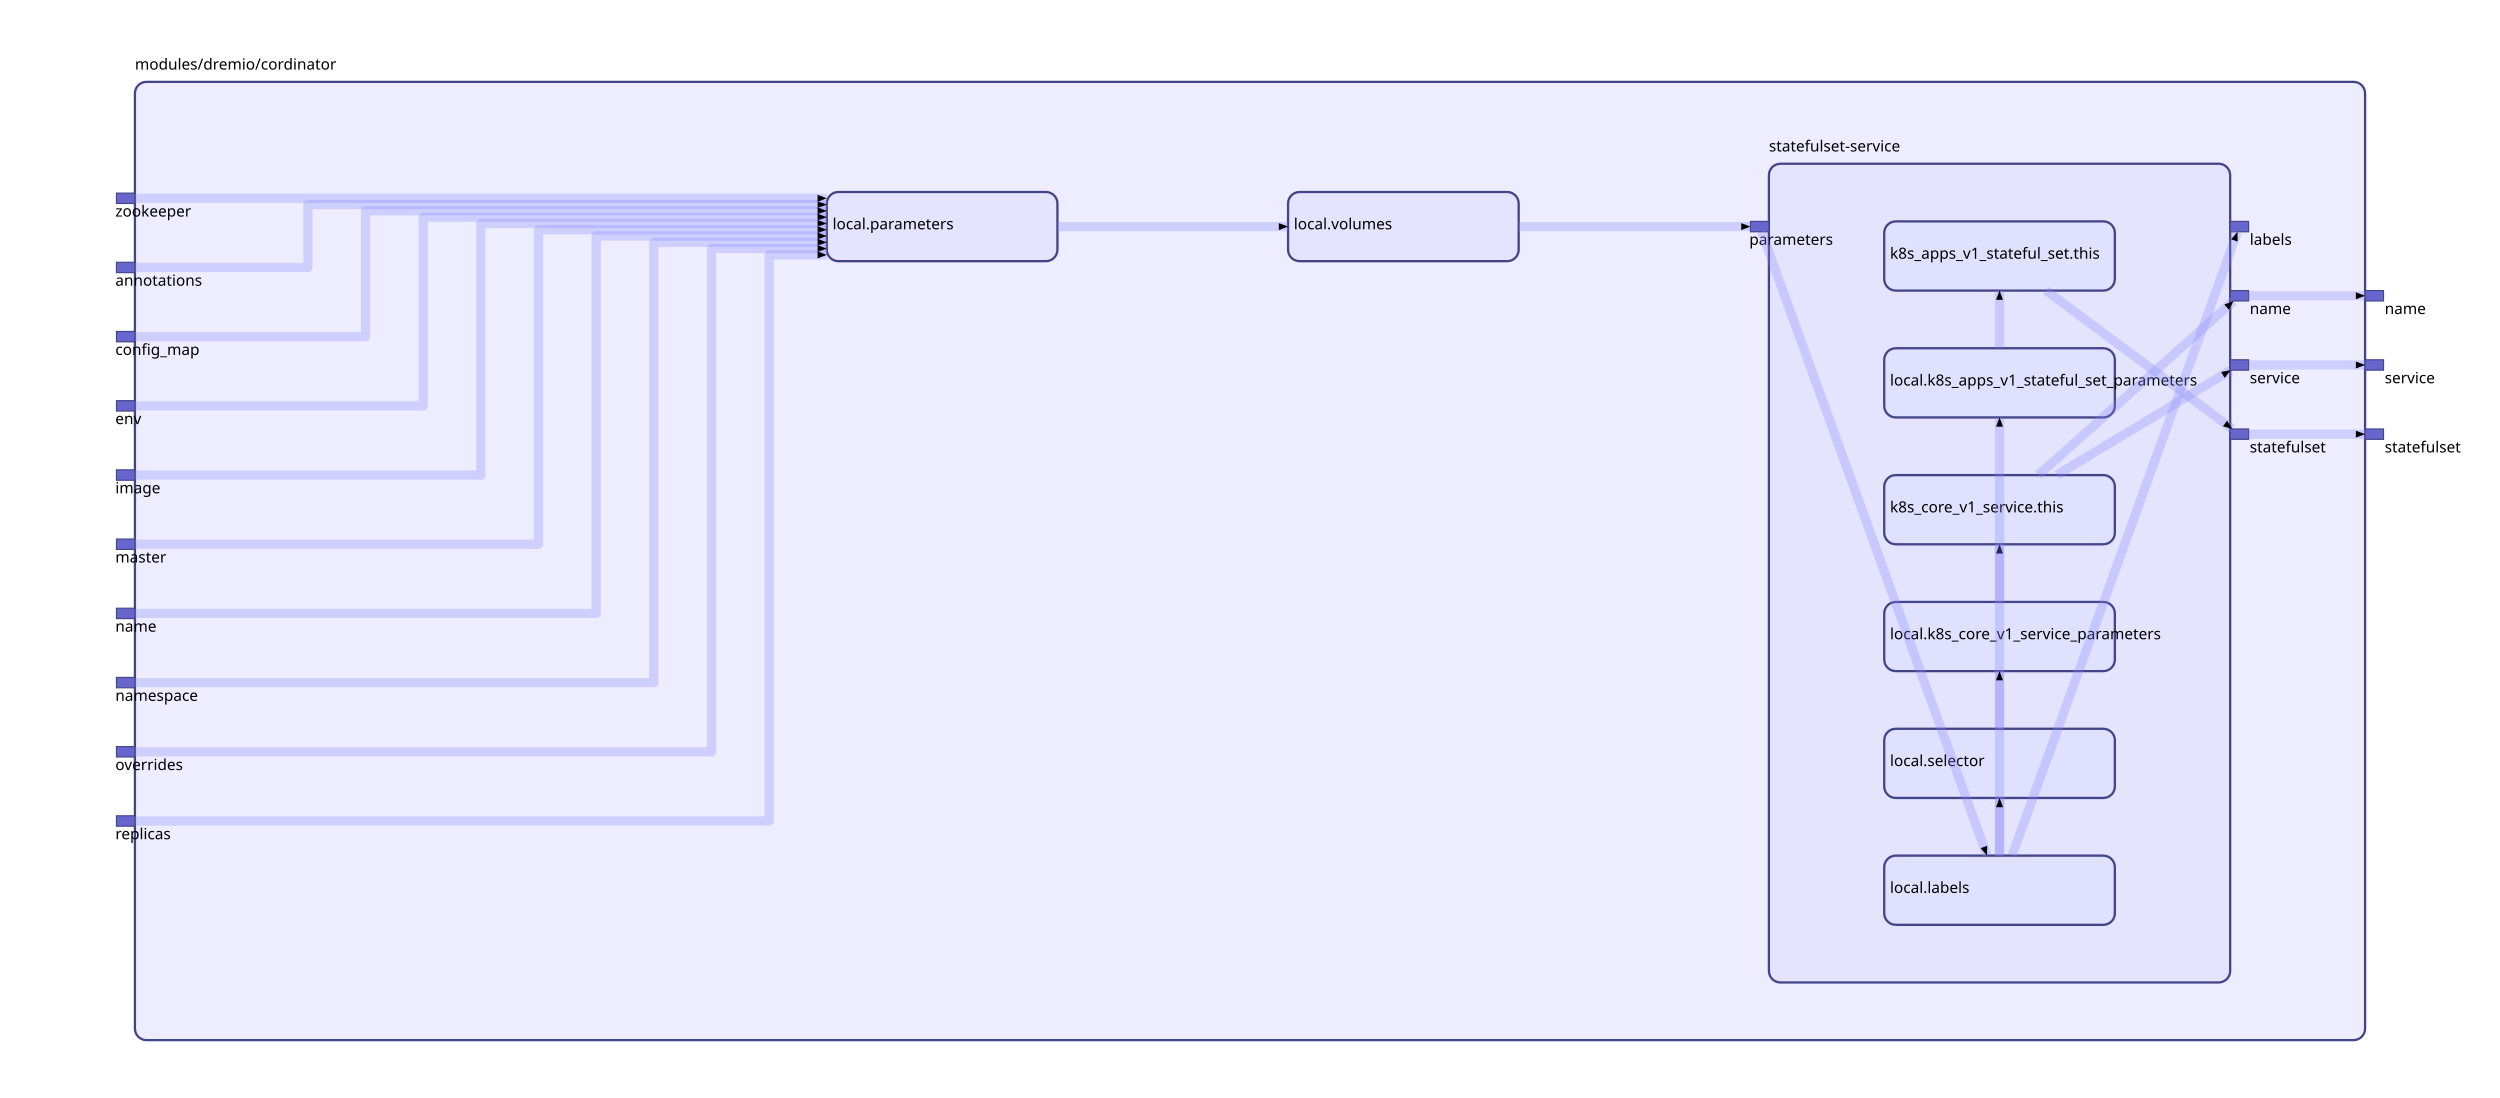
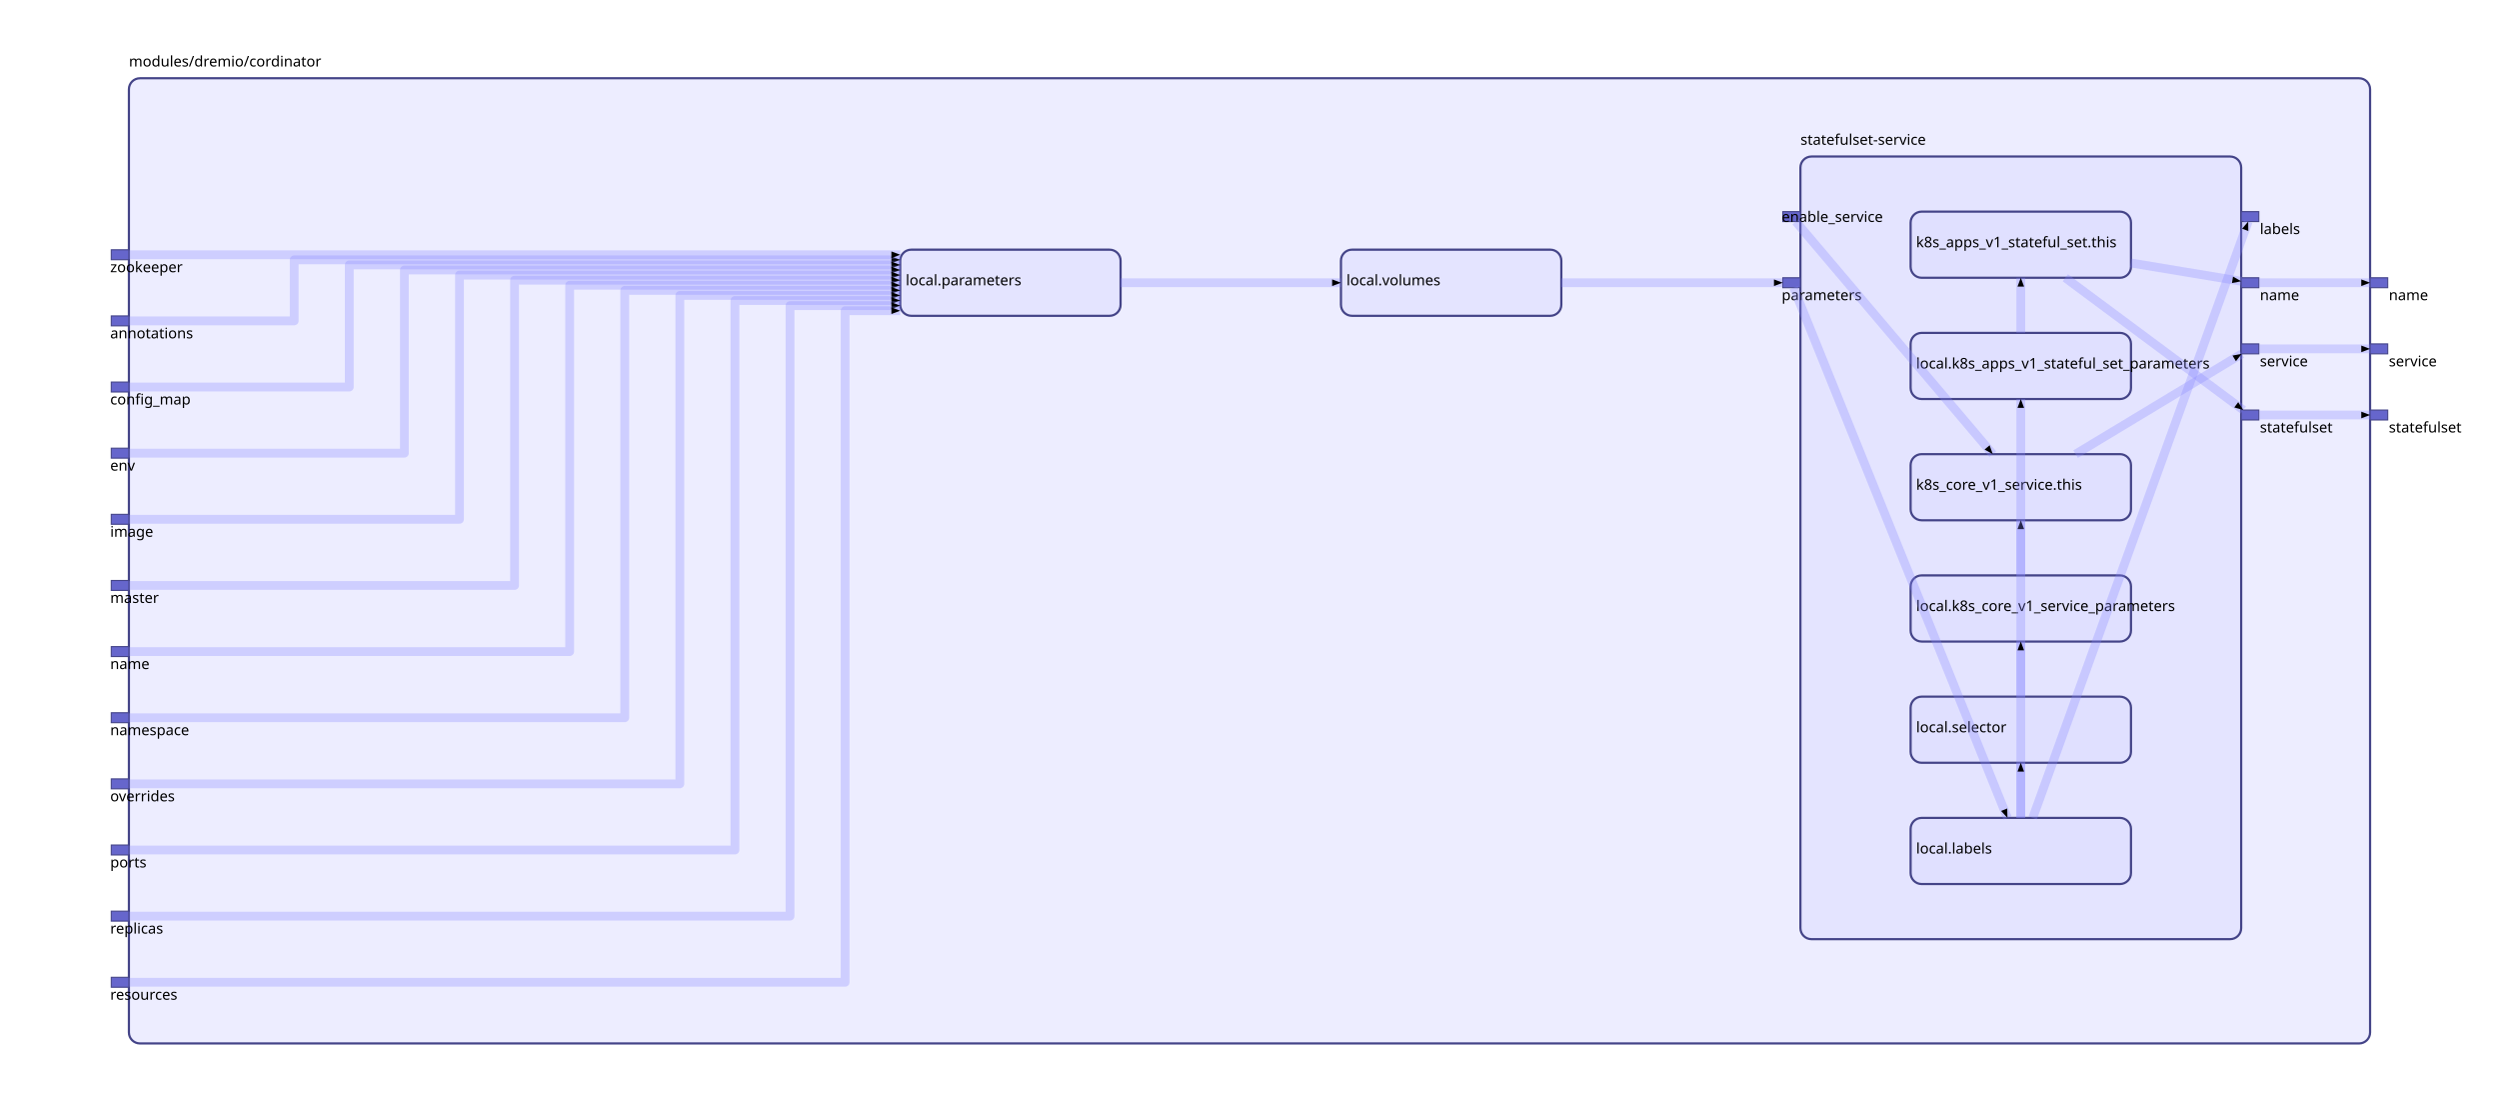
- <svg xmlns="http://www.w3.org/2000/svg" id="sprotty_1" class="sprotty-graph sprotty" tabindex="1002" viewBox="0 0 2168 952">
+ <svg xmlns="http://www.w3.org/2000/svg" id="sprotty_1" class="sprotty-graph sprotty" tabindex="1002" viewBox="0 0 2268 996.615">
  <style>
.elknode {
    stroke: #448;
    stroke-width: 2;
    fill: #ddf;
    fill-opacity: 0.5;
}

.elkport {
    stroke: #448;
    stroke-width: 1;
    fill: #66c;
}

.elkedge {
    fill: none;
    stroke: #88f;
    stroke-width: 8;
    stroke-opacity: 0.3;
    pointer-events: stroke;
    stroke-linejoin: round;
}

.elkedge:hover {
    stroke: #448;
    stroke-width: 8;
    stroke-opacity: 1;
    stroke-dasharray: 16px;
    stroke-dashoffset: 32px;
    animation: stroke 0.5s linear infinite;
}

@keyframes stroke {
    to {
        stroke-dashoffset: 0;
    }
}

.elkedge.arrow {
    fill: #336;
}

.elklabel {
    stroke-width: 0;
    stroke: #000;
    fill: #000;
    font-family: sans-serif;
    font-size: 10pt;
    dominant-baseline: hanging;
}

.elklabel:hover {
    font-size: 24pt;
}

.elkjunction {
    stroke: none;
    fill: #224;
}

.selected &gt; rect {
    stroke-width: 3;
}

.mouseover {
    stroke: #88f;
}
/*
 * Copyright (C) 2017 TypeFox and others.
 *
 * Licensed under the Apache License, Version 2.0 (the "License"); you may not use this file except in compliance with the License.
 * You may obtain a copy of the License at http://www.apache.org/licenses/LICENSE-2.0
 */

.sprotty {
    padding: 0px;
    font-family: "Helvetica Neue", Helvetica, Arial, sans-serif;
}

.sprotty-hidden {
    display: block;
    position: absolute;
    width: 0px;
    height: 0px;
}

.sprotty-popup {
    font-family: "Helvetica Neue", Helvetica, Arial, sans-serif;
    position: absolute;
    background: white;
    border-radius: 5px;
    border: 1px solid;
    max-width: 400px;
    min-width: 100px;
}

.sprotty-popup &gt; div {
    margin: 10px;
}

.sprotty-popup-closed {
    display: none;
}
</style>
  <g transform="scale(1) translate(0,0)">
    <g id="sprotty_3" transform="translate(117, 71)" opacity="1">
-       <rect class="elknode" x="0" y="0" rx="10" width="1934" height="831" />
-       <g id="sprotty_5" transform="translate(600, 95.5)" opacity="1">
+       <rect class="elknode" x="0" y="0" rx="10" width="2034" height="875.615" />
+       <g id="sprotty_5" transform="translate(700, 155.5)" opacity="1">
        <rect class="elknode" x="0" y="0" rx="10" width="200" height="60" />
        <text id="sprotty_6" class="elklabel" transform="translate(5, 22) translate(0, 0)" opacity="1">local.parameters</text>
      </g>
-       <g id="sprotty_37" transform="translate(1000, 95.5)" opacity="1">
+       <g id="sprotty_43" transform="translate(1100, 155.5)" opacity="1">
        <rect class="elknode" x="0" y="0" rx="10" width="200" height="60" />
-         <text id="sprotty_38" class="elklabel" transform="translate(5, 22) translate(0, 0)" opacity="1">local.volumes</text>
-       </g>
-       <g id="sprotty_40" transform="translate(1417, 71)" opacity="1">
+         <text id="sprotty_44" class="elklabel" transform="translate(5, 22) translate(0, 0)" opacity="1">local.volumes</text>
+       </g>
+       <g id="sprotty_46" transform="translate(1517, 71)" opacity="1">
        <rect class="elknode" x="0" y="0" rx="10" width="400" height="710" />
-         <g id="sprotty_42" transform="translate(100, 50)" opacity="1">
-           <rect class="elknode" x="0" y="0" rx="10" width="200" height="60" />
-           <text id="sprotty_43" class="elklabel" transform="translate(5, 22) translate(0, 0)" opacity="1">k8s_apps_v1_stateful_set.this</text>
-         </g>
-         <g id="sprotty_44" transform="translate(100, 160)" opacity="1">
-           <rect class="elknode" x="0" y="0" rx="10" width="200" height="60" />
-           <text id="sprotty_45" class="elklabel" transform="translate(5, 22) translate(0, 0)" opacity="1">local.k8s_apps_v1_stateful_set_parameters</text>
-         </g>
-         <g id="sprotty_47" transform="translate(100, 270)" opacity="1">
-           <rect class="elknode" x="0" y="0" rx="10" width="200" height="60" />
-           <text id="sprotty_48" class="elklabel" transform="translate(5, 22) translate(0, 0)" opacity="1">k8s_core_v1_service.this</text>
-         </g>
-         <g id="sprotty_49" transform="translate(100, 380)" opacity="1">
-           <rect class="elknode" x="0" y="0" rx="10" width="200" height="60" />
-           <text id="sprotty_50" class="elklabel" transform="translate(5, 22) translate(0, 0)" opacity="1">local.k8s_core_v1_service_parameters</text>
-         </g>
-         <g id="sprotty_52" transform="translate(100, 490)" opacity="1">
-           <rect class="elknode" x="0" y="0" rx="10" width="200" height="60" />
-           <text id="sprotty_53" class="elklabel" transform="translate(5, 22) translate(0, 0)" opacity="1">local.selector</text>
-         </g>
-         <g id="sprotty_55" transform="translate(100, 600)" opacity="1">
-           <rect class="elknode" x="0" y="0" rx="10" width="200" height="60" />
-           <text id="sprotty_56" class="elklabel" transform="translate(5, 22) translate(0, 0)" opacity="1">local.labels</text>
+         <g id="sprotty_48" transform="translate(100, 50)" opacity="1">
+           <rect class="elknode" x="0" y="0" rx="10" width="200" height="60" />
+           <text id="sprotty_49" class="elklabel" transform="translate(5, 22) translate(0, 0)" opacity="1">k8s_apps_v1_stateful_set.this</text>
+         </g>
+         <g id="sprotty_50" transform="translate(100, 160)" opacity="1">
+           <rect class="elknode" x="0" y="0" rx="10" width="200" height="60" />
+           <text id="sprotty_51" class="elklabel" transform="translate(5, 22) translate(0, 0)" opacity="1">local.k8s_apps_v1_stateful_set_parameters</text>
+         </g>
+         <g id="sprotty_53" transform="translate(100, 270)" opacity="1">
+           <rect class="elknode" x="0" y="0" rx="10" width="200" height="60" />
+           <text id="sprotty_54" class="elklabel" transform="translate(5, 22) translate(0, 0)" opacity="1">k8s_core_v1_service.this</text>
+         </g>
+         <g id="sprotty_55" transform="translate(100, 380)" opacity="1">
+           <rect class="elknode" x="0" y="0" rx="10" width="200" height="60" />
+           <text id="sprotty_56" class="elklabel" transform="translate(5, 22) translate(0, 0)" opacity="1">local.k8s_core_v1_service_parameters</text>
+         </g>
+         <g id="sprotty_61" transform="translate(100, 490)" opacity="1">
+           <rect class="elknode" x="0" y="0" rx="10" width="200" height="60" />
+           <text id="sprotty_62" class="elklabel" transform="translate(5, 22) translate(0, 0)" opacity="1">local.selector</text>
+         </g>
+         <g id="sprotty_64" transform="translate(100, 600)" opacity="1">
+           <rect class="elknode" x="0" y="0" rx="10" width="200" height="60" />
+           <text id="sprotty_65" class="elklabel" transform="translate(5, 22) translate(0, 0)" opacity="1">local.labels</text>
        </g>
        <g id="sprotty_58" transform="translate(-16, 50)" opacity="1">
          <rect class="elkport" x="0" y="0" width="16" height="9" />
-           <text id="sprotty_59" class="elklabel" transform="translate(-1, 10) translate(0, 0)" opacity="1">parameters</text>
-         </g>
-         <g id="sprotty_62" transform="translate(400, 50)" opacity="1">
-           <rect class="elkport" x="0" y="0" width="16" height="9" />
-           <text id="sprotty_63" class="elklabel" transform="translate(17, 10) translate(0, 0)" opacity="1">labels</text>
-         </g>
-         <g id="sprotty_65" transform="translate(400, 110)" opacity="1">
-           <rect class="elkport" x="0" y="0" width="16" height="9" />
-           <text id="sprotty_66" class="elklabel" transform="translate(17, 10) translate(0, 0)" opacity="1">name</text>
-         </g>
-         <g id="sprotty_68" transform="translate(400, 170)" opacity="1">
-           <rect class="elkport" x="0" y="0" width="16" height="9" />
-           <text id="sprotty_69" class="elklabel" transform="translate(17, 10) translate(0, 0)" opacity="1">service</text>
-         </g>
-         <g id="sprotty_71" transform="translate(400, 230)" opacity="1">
-           <rect class="elkport" x="0" y="0" width="16" height="9" />
-           <text id="sprotty_72" class="elklabel" transform="translate(17, 10) translate(0, 0)" opacity="1">statefulset</text>
-         </g>
-         <text id="sprotty_41" class="elklabel" transform="translate(0, -21) translate(0, 0)" opacity="1">statefulset-service</text>
-       </g>
-       <g id="sprotty_7" transform="translate(-16, 156.4545)" opacity="1">
+           <text id="sprotty_59" class="elklabel" transform="translate(-1, -1) translate(0, 0)" opacity="1">enable_service</text>
+         </g>
+         <g id="sprotty_67" transform="translate(-16, 110)" opacity="1">
+           <rect class="elkport" x="0" y="0" width="16" height="9" />
+           <text id="sprotty_68" class="elklabel" transform="translate(-1, 10) translate(0, 0)" opacity="1">parameters</text>
+         </g>
+         <g id="sprotty_71" transform="translate(400, 50)" opacity="1">
+           <rect class="elkport" x="0" y="0" width="16" height="9" />
+           <text id="sprotty_72" class="elklabel" transform="translate(17, 10) translate(0, 0)" opacity="1">labels</text>
+         </g>
+         <g id="sprotty_74" transform="translate(400, 110)" opacity="1">
+           <rect class="elkport" x="0" y="0" width="16" height="9" />
+           <text id="sprotty_75" class="elklabel" transform="translate(17, 10) translate(0, 0)" opacity="1">name</text>
+         </g>
+         <g id="sprotty_77" transform="translate(400, 170)" opacity="1">
+           <rect class="elkport" x="0" y="0" width="16" height="9" />
+           <text id="sprotty_78" class="elklabel" transform="translate(17, 10) translate(0, 0)" opacity="1">service</text>
+         </g>
+         <g id="sprotty_80" transform="translate(400, 230)" opacity="1">
+           <rect class="elkport" x="0" y="0" width="16" height="9" />
+           <text id="sprotty_81" class="elklabel" transform="translate(17, 10) translate(0, 0)" opacity="1">statefulset</text>
+         </g>
+         <text id="sprotty_47" class="elklabel" transform="translate(0, -21) translate(0, 0)" opacity="1">statefulset-service</text>
+       </g>
+       <g id="sprotty_7" transform="translate(-16, 215.6154)" opacity="1">
        <rect class="elkport" x="0" y="0" width="16" height="9" />
        <text id="sprotty_8" class="elklabel" transform="translate(-1, 10) translate(0, 0)" opacity="1">annotations</text>
      </g>
-       <g id="sprotty_10" transform="translate(-16, 216.4545)" opacity="1">
+       <g id="sprotty_10" transform="translate(-16, 275.6154)" opacity="1">
        <rect class="elkport" x="0" y="0" width="16" height="9" />
        <text id="sprotty_11" class="elklabel" transform="translate(-1, 10) translate(0, 0)" opacity="1">config_map</text>
      </g>
-       <g id="sprotty_13" transform="translate(-16, 276.4545)" opacity="1">
+       <g id="sprotty_13" transform="translate(-16, 335.6154)" opacity="1">
        <rect class="elkport" x="0" y="0" width="16" height="9" />
        <text id="sprotty_14" class="elklabel" transform="translate(-1, 10) translate(0, 0)" opacity="1">env</text>
      </g>
-       <g id="sprotty_16" transform="translate(-16, 336.4545)" opacity="1">
+       <g id="sprotty_16" transform="translate(-16, 395.6154)" opacity="1">
        <rect class="elkport" x="0" y="0" width="16" height="9" />
        <text id="sprotty_17" class="elklabel" transform="translate(-1, 10) translate(0, 0)" opacity="1">image</text>
      </g>
-       <g id="sprotty_19" transform="translate(-16, 396.4545)" opacity="1">
+       <g id="sprotty_19" transform="translate(-16, 455.6154)" opacity="1">
        <rect class="elkport" x="0" y="0" width="16" height="9" />
        <text id="sprotty_20" class="elklabel" transform="translate(-1, 10) translate(0, 0)" opacity="1">master</text>
      </g>
-       <g id="sprotty_22" transform="translate(-16, 456.4545)" opacity="1">
+       <g id="sprotty_22" transform="translate(-16, 515.6154)" opacity="1">
        <rect class="elkport" x="0" y="0" width="16" height="9" />
        <text id="sprotty_23" class="elklabel" transform="translate(-1, 10) translate(0, 0)" opacity="1">name</text>
      </g>
-       <g id="sprotty_25" transform="translate(-16, 516.4545)" opacity="1">
+       <g id="sprotty_25" transform="translate(-16, 575.6154)" opacity="1">
        <rect class="elkport" x="0" y="0" width="16" height="9" />
        <text id="sprotty_26" class="elklabel" transform="translate(-1, 10) translate(0, 0)" opacity="1">namespace</text>
      </g>
-       <g id="sprotty_28" transform="translate(-16, 576.4545)" opacity="1">
+       <g id="sprotty_28" transform="translate(-16, 635.6154)" opacity="1">
        <rect class="elkport" x="0" y="0" width="16" height="9" />
        <text id="sprotty_29" class="elklabel" transform="translate(-1, 10) translate(0, 0)" opacity="1">overrides</text>
      </g>
-       <g id="sprotty_31" transform="translate(-16, 636.4545)" opacity="1">
-         <rect class="elkport" x="0" y="0" width="16" height="9" />
-         <text id="sprotty_32" class="elklabel" transform="translate(-1, 10) translate(0, 0)" opacity="1">replicas</text>
-       </g>
-       <g id="sprotty_34" transform="translate(-16, 96.45455)" opacity="1">
-         <rect class="elkport" x="0" y="0" width="16" height="9" />
-         <text id="sprotty_35" class="elklabel" transform="translate(-1, 10) translate(0, 0)" opacity="1">zookeeper</text>
-       </g>
-       <g id="sprotty_75" transform="translate(1934, 181)" opacity="1">
-         <rect class="elkport" x="0" y="0" width="16" height="9" />
-         <text id="sprotty_76" class="elklabel" transform="translate(17, 10) translate(0, 0)" opacity="1">name</text>
-       </g>
-       <g id="sprotty_78" transform="translate(1934, 241)" opacity="1">
-         <rect class="elkport" x="0" y="0" width="16" height="9" />
-         <text id="sprotty_79" class="elklabel" transform="translate(17, 10) translate(0, 0)" opacity="1">service</text>
-       </g>
-       <g id="sprotty_81" transform="translate(1934, 301)" opacity="1">
-         <rect class="elkport" x="0" y="0" width="16" height="9" />
-         <text id="sprotty_82" class="elklabel" transform="translate(17, 10) translate(0, 0)" opacity="1">statefulset</text>
+       <g id="sprotty_31" transform="translate(-16, 695.6154)" opacity="1">
+         <rect class="elkport" x="0" y="0" width="16" height="9" />
+         <text id="sprotty_32" class="elklabel" transform="translate(-1, 10) translate(0, 0)" opacity="1">ports</text>
+       </g>
+       <g id="sprotty_34" transform="translate(-16, 755.6154)" opacity="1">
+         <rect class="elkport" x="0" y="0" width="16" height="9" />
+         <text id="sprotty_35" class="elklabel" transform="translate(-1, 10) translate(0, 0)" opacity="1">replicas</text>
+       </g>
+       <g id="sprotty_37" transform="translate(-16, 815.6154)" opacity="1">
+         <rect class="elkport" x="0" y="0" width="16" height="9" />
+         <text id="sprotty_38" class="elklabel" transform="translate(-1, 10) translate(0, 0)" opacity="1">resources</text>
+       </g>
+       <g id="sprotty_40" transform="translate(-16, 155.6154)" opacity="1">
+         <rect class="elkport" x="0" y="0" width="16" height="9" />
+         <text id="sprotty_41" class="elklabel" transform="translate(-1, 10) translate(0, 0)" opacity="1">zookeeper</text>
+       </g>
+       <g id="sprotty_84" transform="translate(2034, 181)" opacity="1">
+         <rect class="elkport" x="0" y="0" width="16" height="9" />
+         <text id="sprotty_85" class="elklabel" transform="translate(17, 10) translate(0, 0)" opacity="1">name</text>
+       </g>
+       <g id="sprotty_87" transform="translate(2034, 241)" opacity="1">
+         <rect class="elkport" x="0" y="0" width="16" height="9" />
+         <text id="sprotty_88" class="elklabel" transform="translate(17, 10) translate(0, 0)" opacity="1">service</text>
+       </g>
+       <g id="sprotty_90" transform="translate(2034, 301)" opacity="1">
+         <rect class="elkport" x="0" y="0" width="16" height="9" />
+         <text id="sprotty_91" class="elklabel" transform="translate(17, 10) translate(0, 0)" opacity="1">statefulset</text>
      </g>
      <text id="sprotty_4" class="elklabel" transform="translate(0, -21) translate(0, 0)" opacity="1">modules/dremio/cordinator</text>
      <g id="sprotty_9" class="sprotty-edge" opacity="1">
-         <path class="elkedge" d="M 0,160.955 L 150,160.955 L 150,106.409 L 600,106.409" />
-         <path class="edge arrow" d="M 0,0 L 8,-3 L 8,3 Z" transform="rotate(180 600 106.4091) translate(600 106.4091)" />
+         <path class="elkedge" d="M 0,220.115 L 150,220.115 L 150,164.731 L 700,164.731" />
+         <path class="edge arrow" d="M 0,0 L 8,-3 L 8,3 Z" transform="rotate(180 700 164.7308) translate(700 164.7308)" />
      </g>
      <g id="sprotty_12" class="sprotty-edge" opacity="1">
-         <path class="elkedge" d="M 0,220.955 L 200,220.955 L 200,111.864 L 600,111.864" />
-         <path class="edge arrow" d="M 0,0 L 8,-3 L 8,3 Z" transform="rotate(180 600 111.8636) translate(600 111.8636)" />
+         <path class="elkedge" d="M 0,280.115 L 200,280.115 L 200,169.346 L 700,169.346" />
+         <path class="edge arrow" d="M 0,0 L 8,-3 L 8,3 Z" transform="rotate(180 700 169.3462) translate(700 169.3462)" />
      </g>
      <g id="sprotty_15" class="sprotty-edge" opacity="1">
-         <path class="elkedge" d="M 0,280.955 L 250,280.955 L 250,117.318 L 600,117.318" />
-         <path class="edge arrow" d="M 0,0 L 8,-3 L 8,3 Z" transform="rotate(180 600 117.3182) translate(600 117.3182)" />
+         <path class="elkedge" d="M 0,340.115 L 250,340.115 L 250,173.962 L 700,173.962" />
+         <path class="edge arrow" d="M 0,0 L 8,-3 L 8,3 Z" transform="rotate(180 700 173.9615) translate(700 173.9615)" />
      </g>
      <g id="sprotty_18" class="sprotty-edge" opacity="1">
-         <path class="elkedge" d="M 0,340.955 L 300,340.955 L 300,122.773 L 600,122.773" />
-         <path class="edge arrow" d="M 0,0 L 8,-3 L 8,3 Z" transform="rotate(180 600 122.7727) translate(600 122.7727)" />
+         <path class="elkedge" d="M 0,400.115 L 300,400.115 L 300,178.577 L 700,178.577" />
+         <path class="edge arrow" d="M 0,0 L 8,-3 L 8,3 Z" transform="rotate(180 700 178.5769) translate(700 178.5769)" />
      </g>
      <g id="sprotty_21" class="sprotty-edge" opacity="1">
-         <path class="elkedge" d="M 0,400.955 L 350,400.955 L 350,128.227 L 600,128.227" />
-         <path class="edge arrow" d="M 0,0 L 8,-3 L 8,3 Z" transform="rotate(180 600 128.2273) translate(600 128.2273)" />
+         <path class="elkedge" d="M 0,460.115 L 350,460.115 L 350,183.192 L 700,183.192" />
+         <path class="edge arrow" d="M 0,0 L 8,-3 L 8,3 Z" transform="rotate(180 700 183.1923) translate(700 183.1923)" />
      </g>
      <g id="sprotty_24" class="sprotty-edge" opacity="1">
-         <path class="elkedge" d="M 0,460.955 L 400,460.955 L 400,133.682 L 600,133.682" />
-         <path class="edge arrow" d="M 0,0 L 8,-3 L 8,3 Z" transform="rotate(180 600 133.6818) translate(600 133.6818)" />
+         <path class="elkedge" d="M 0,520.115 L 400,520.115 L 400,187.808 L 700,187.808" />
+         <path class="edge arrow" d="M 0,0 L 8,-3 L 8,3 Z" transform="rotate(180 700 187.8077) translate(700 187.8077)" />
      </g>
      <g id="sprotty_27" class="sprotty-edge" opacity="1">
-         <path class="elkedge" d="M 0,520.955 L 450,520.955 L 450,139.136 L 600,139.136" />
-         <path class="edge arrow" d="M 0,0 L 8,-3 L 8,3 Z" transform="rotate(180 600 139.1364) translate(600 139.1364)" />
+         <path class="elkedge" d="M 0,580.115 L 450,580.115 L 450,192.423 L 700,192.423" />
+         <path class="edge arrow" d="M 0,0 L 8,-3 L 8,3 Z" transform="rotate(180 700 192.4231) translate(700 192.4231)" />
      </g>
      <g id="sprotty_30" class="sprotty-edge" opacity="1">
-         <path class="elkedge" d="M 0,580.955 L 500,580.955 L 500,144.591 L 600,144.591" />
-         <path class="edge arrow" d="M 0,0 L 8,-3 L 8,3 Z" transform="rotate(180 600 144.5909) translate(600 144.5909)" />
+         <path class="elkedge" d="M 0,640.115 L 500,640.115 L 500,197.038 L 700,197.038" />
+         <path class="edge arrow" d="M 0,0 L 8,-3 L 8,3 Z" transform="rotate(180 700 197.0385) translate(700 197.0385)" />
      </g>
      <g id="sprotty_33" class="sprotty-edge" opacity="1">
-         <path class="elkedge" d="M 0,640.955 L 550,640.955 L 550,150.045 L 600,150.045" />
-         <path class="edge arrow" d="M 0,0 L 8,-3 L 8,3 Z" transform="rotate(180 600 150.0455) translate(600 150.0455)" />
+         <path class="elkedge" d="M 0,700.115 L 550,700.115 L 550,201.654 L 700,201.654" />
+         <path class="edge arrow" d="M 0,0 L 8,-3 L 8,3 Z" transform="rotate(180 700 201.6538) translate(700 201.6538)" />
      </g>
      <g id="sprotty_36" class="sprotty-edge" opacity="1">
-         <path class="elkedge" d="M 0,100.955 L 600,100.955" />
-         <path class="edge arrow" d="M 0,0 L 8,-3 L 8,3 Z" transform="rotate(-180 600 100.9545) translate(600 100.9545)" />
+         <path class="elkedge" d="M 0,760.115 L 600,760.115 L 600,206.269 L 700,206.269" />
+         <path class="edge arrow" d="M 0,0 L 8,-3 L 8,3 Z" transform="rotate(180 700 206.2692) translate(700 206.2692)" />
      </g>
      <g id="sprotty_39" class="sprotty-edge" opacity="1">
-         <path class="elkedge" d="M 800,125.5 L 1000,125.5" />
-         <path class="edge arrow" d="M 0,0 L 8,-3 L 8,3 Z" transform="rotate(180 1000 125.5) translate(1000 125.5)" />
-       </g>
-       <g id="sprotty_46" class="sprotty-edge" opacity="1">
-         <path class="elkedge" d="M 1617,231 L 1617,181" />
-         <path class="edge arrow" d="M 0,0 L 8,-3 L 8,3 Z" transform="rotate(90 1617 181) translate(1617 181)" />
-       </g>
-       <g id="sprotty_51" class="sprotty-edge" opacity="1">
-         <path class="elkedge" d="M 1617,451 L 1617,401" />
-         <path class="edge arrow" d="M 0,0 L 8,-3 L 8,3 Z" transform="rotate(90 1617 401) translate(1617 401)" />
-       </g>
-       <g id="sprotty_54" class="sprotty-edge" opacity="1">
-         <path class="elkedge" d="M 1617,561 L 1617,291" />
-         <path class="edge arrow" d="M 0,0 L 8,-3 L 8,3 Z" transform="rotate(90 1617 291) translate(1617 291)" />
+         <path class="elkedge" d="M 0,820.115 L 650,820.115 L 650,210.885 L 700,210.885" />
+         <path class="edge arrow" d="M 0,0 L 8,-3 L 8,3 Z" transform="rotate(180 700 210.8846) translate(700 210.8846)" />
+       </g>
+       <g id="sprotty_42" class="sprotty-edge" opacity="1">
+         <path class="elkedge" d="M 0,160.115 L 700,160.115" />
+         <path class="edge arrow" d="M 0,0 L 8,-3 L 8,3 Z" transform="rotate(180 700 160.1154) translate(700 160.1154)" />
+       </g>
+       <g id="sprotty_45" class="sprotty-edge" opacity="1">
+         <path class="elkedge" d="M 900,185.5 L 1100,185.5" />
+         <path class="edge arrow" d="M 0,0 L 8,-3 L 8,3 Z" transform="rotate(180 1100 185.5) translate(1100 185.5)" />
+       </g>
+       <g id="sprotty_52" class="sprotty-edge" opacity="1">
+         <path class="elkedge" d="M 1717,231 L 1717,181" />
+         <path class="edge arrow" d="M 0,0 L 8,-3 L 8,3 Z" transform="rotate(90 1717 181) translate(1717 181)" />
      </g>
      <g id="sprotty_57" class="sprotty-edge" opacity="1">
-         <path class="elkedge" d="M 1617,671 L 1617,511" />
-         <path class="edge arrow" d="M 0,0 L 8,-3 L 8,3 Z" transform="rotate(90 1617 511) translate(1617 511)" />
+         <path class="elkedge" d="M 1717,451 L 1717,401" />
+         <path class="edge arrow" d="M 0,0 L 8,-3 L 8,3 Z" transform="rotate(90 1717 401) translate(1717 401)" />
      </g>
      <g id="sprotty_60" class="sprotty-edge" opacity="1">
-         <path class="elkedge" d="M 1410.626,130 L 1606.157,671" />
-         <path class="edge arrow" d="M 0,0 L 8,-3 L 8,3 Z" transform="rotate(-109.8711 1606.157 671) translate(1606.157 671)" />
-       </g>
-       <g id="sprotty_61" class="sprotty-edge" opacity="1">
-         <path class="elkedge" d="M 1617,671 L 1617,621" />
-         <path class="edge arrow" d="M 0,0 L 8,-3 L 8,3 Z" transform="rotate(90 1617 621) translate(1617 621)" />
-       </g>
-       <g id="sprotty_64" class="sprotty-edge" opacity="1">
-         <path class="elkedge" d="M 1627.843,671 L 1823.374,130" />
-         <path class="edge arrow" d="M 0,0 L 8,-3 L 8,3 Z" transform="rotate(109.8711 1823.374 130) translate(1823.374 130)" />
-       </g>
-       <g id="sprotty_67" class="sprotty-edge" opacity="1">
-         <path class="elkedge" d="M 1650.639,341 L 1819.954,190" />
-         <path class="edge arrow" d="M 0,0 L 8,-3 L 8,3 Z" transform="rotate(138.2726 1819.954 190) translate(1819.954 190)" />
+         <path class="elkedge" d="M 1512.813,130 L 1691.582,341" />
+         <path class="edge arrow" d="M 0,0 L 8,-3 L 8,3 Z" transform="rotate(-130.273 1691.582 341) translate(1691.582 341)" />
+       </g>
+       <g id="sprotty_63" class="sprotty-edge" opacity="1">
+         <path class="elkedge" d="M 1717,561 L 1717,291" />
+         <path class="edge arrow" d="M 0,0 L 8,-3 L 8,3 Z" transform="rotate(90 1717 291) translate(1717 291)" />
+       </g>
+       <g id="sprotty_66" class="sprotty-edge" opacity="1">
+         <path class="elkedge" d="M 1717,671 L 1717,511" />
+         <path class="edge arrow" d="M 0,0 L 8,-3 L 8,3 Z" transform="rotate(90 1717 511) translate(1717 511)" />
+       </g>
+       <g id="sprotty_69" class="sprotty-edge" opacity="1">
+         <path class="elkedge" d="M 1510.816,190 L 1704.895,671" />
+         <path class="edge arrow" d="M 0,0 L 8,-3 L 8,3 Z" transform="rotate(-111.9737 1704.895 671) translate(1704.895 671)" />
      </g>
      <g id="sprotty_70" class="sprotty-edge" opacity="1">
-         <path class="elkedge" d="M 1666.721,341 L 1817.542,250" />
-         <path class="edge arrow" d="M 0,0 L 8,-3 L 8,3 Z" transform="rotate(148.8947 1817.542 250) translate(1817.542 250)" />
+         <path class="elkedge" d="M 1717,671 L 1717,621" />
+         <path class="edge arrow" d="M 0,0 L 8,-3 L 8,3 Z" transform="rotate(90 1717 621) translate(1717 621)" />
      </g>
      <g id="sprotty_73" class="sprotty-edge" opacity="1">
-         <path class="elkedge" d="M 1657.388,181 L 1818.942,301" />
-         <path class="edge arrow" d="M 0,0 L 8,-3 L 8,3 Z" transform="rotate(-143.3955 1818.942 301) translate(1818.942 301)" />
-       </g>
-       <g id="sprotty_74" class="sprotty-edge" opacity="1">
-         <path class="elkedge" d="M 1200,125.5 L 1401,125.5" />
-         <path class="edge arrow" d="M 0,0 L 8,-3 L 8,3 Z" transform="rotate(180 1401 125.5) translate(1401 125.5)" />
-       </g>
-       <g id="sprotty_77" class="sprotty-edge" opacity="1">
-         <path class="elkedge" d="M 1833,185.5 L 1934,185.5" />
-         <path class="edge arrow" d="M 0,0 L 8,-3 L 8,3 Z" transform="rotate(180 1934 185.5) translate(1934 185.5)" />
-       </g>
-       <g id="sprotty_80" class="sprotty-edge" opacity="1">
-         <path class="elkedge" d="M 1833,245.5 L 1934,245.5" />
-         <path class="edge arrow" d="M 0,0 L 8,-3 L 8,3 Z" transform="rotate(180 1934 245.5) translate(1934 245.5)" />
+         <path class="elkedge" d="M 1727.843,671 L 1923.374,130" />
+         <path class="edge arrow" d="M 0,0 L 8,-3 L 8,3 Z" transform="rotate(109.8711 1923.374 130) translate(1923.374 130)" />
+       </g>
+       <g id="sprotty_76" class="sprotty-edge" opacity="1">
+         <path class="elkedge" d="M 1817,167.587 L 1917,184.173" />
+         <path class="edge arrow" d="M 0,0 L 8,-3 L 8,3 Z" transform="rotate(-170.5824 1917 184.1731) translate(1917 184.1731)" />
+       </g>
+       <g id="sprotty_79" class="sprotty-edge" opacity="1">
+         <path class="elkedge" d="M 1766.721,341 L 1917.542,250" />
+         <path class="edge arrow" d="M 0,0 L 8,-3 L 8,3 Z" transform="rotate(148.8947 1917.542 250) translate(1917.542 250)" />
+       </g>
+       <g id="sprotty_82" class="sprotty-edge" opacity="1">
+         <path class="elkedge" d="M 1757.388,181 L 1918.942,301" />
+         <path class="edge arrow" d="M 0,0 L 8,-3 L 8,3 Z" transform="rotate(-143.3955 1918.942 301) translate(1918.942 301)" />
      </g>
      <g id="sprotty_83" class="sprotty-edge" opacity="1">
-         <path class="elkedge" d="M 1833,305.5 L 1934,305.5" />
-         <path class="edge arrow" d="M 0,0 L 8,-3 L 8,3 Z" transform="rotate(180 1934 305.5) translate(1934 305.5)" />
+         <path class="elkedge" d="M 1300,185.5 L 1501,185.5" />
+         <path class="edge arrow" d="M 0,0 L 8,-3 L 8,3 Z" transform="rotate(180 1501 185.5) translate(1501 185.5)" />
+       </g>
+       <g id="sprotty_86" class="sprotty-edge" opacity="1">
+         <path class="elkedge" d="M 1933,185.5 L 2034,185.5" />
+         <path class="edge arrow" d="M 0,0 L 8,-3 L 8,3 Z" transform="rotate(180 2034 185.5) translate(2034 185.5)" />
+       </g>
+       <g id="sprotty_89" class="sprotty-edge" opacity="1">
+         <path class="elkedge" d="M 1933,245.5 L 2034,245.5" />
+         <path class="edge arrow" d="M 0,0 L 8,-3 L 8,3 Z" transform="rotate(180 2034 245.5) translate(2034 245.5)" />
+       </g>
+       <g id="sprotty_92" class="sprotty-edge" opacity="1">
+         <path class="elkedge" d="M 1933,305.5 L 2034,305.5" />
+         <path class="edge arrow" d="M 0,0 L 8,-3 L 8,3 Z" transform="rotate(180 2034 305.5) translate(2034 305.5)" />
      </g>
    </g>
  </g>
</svg>
